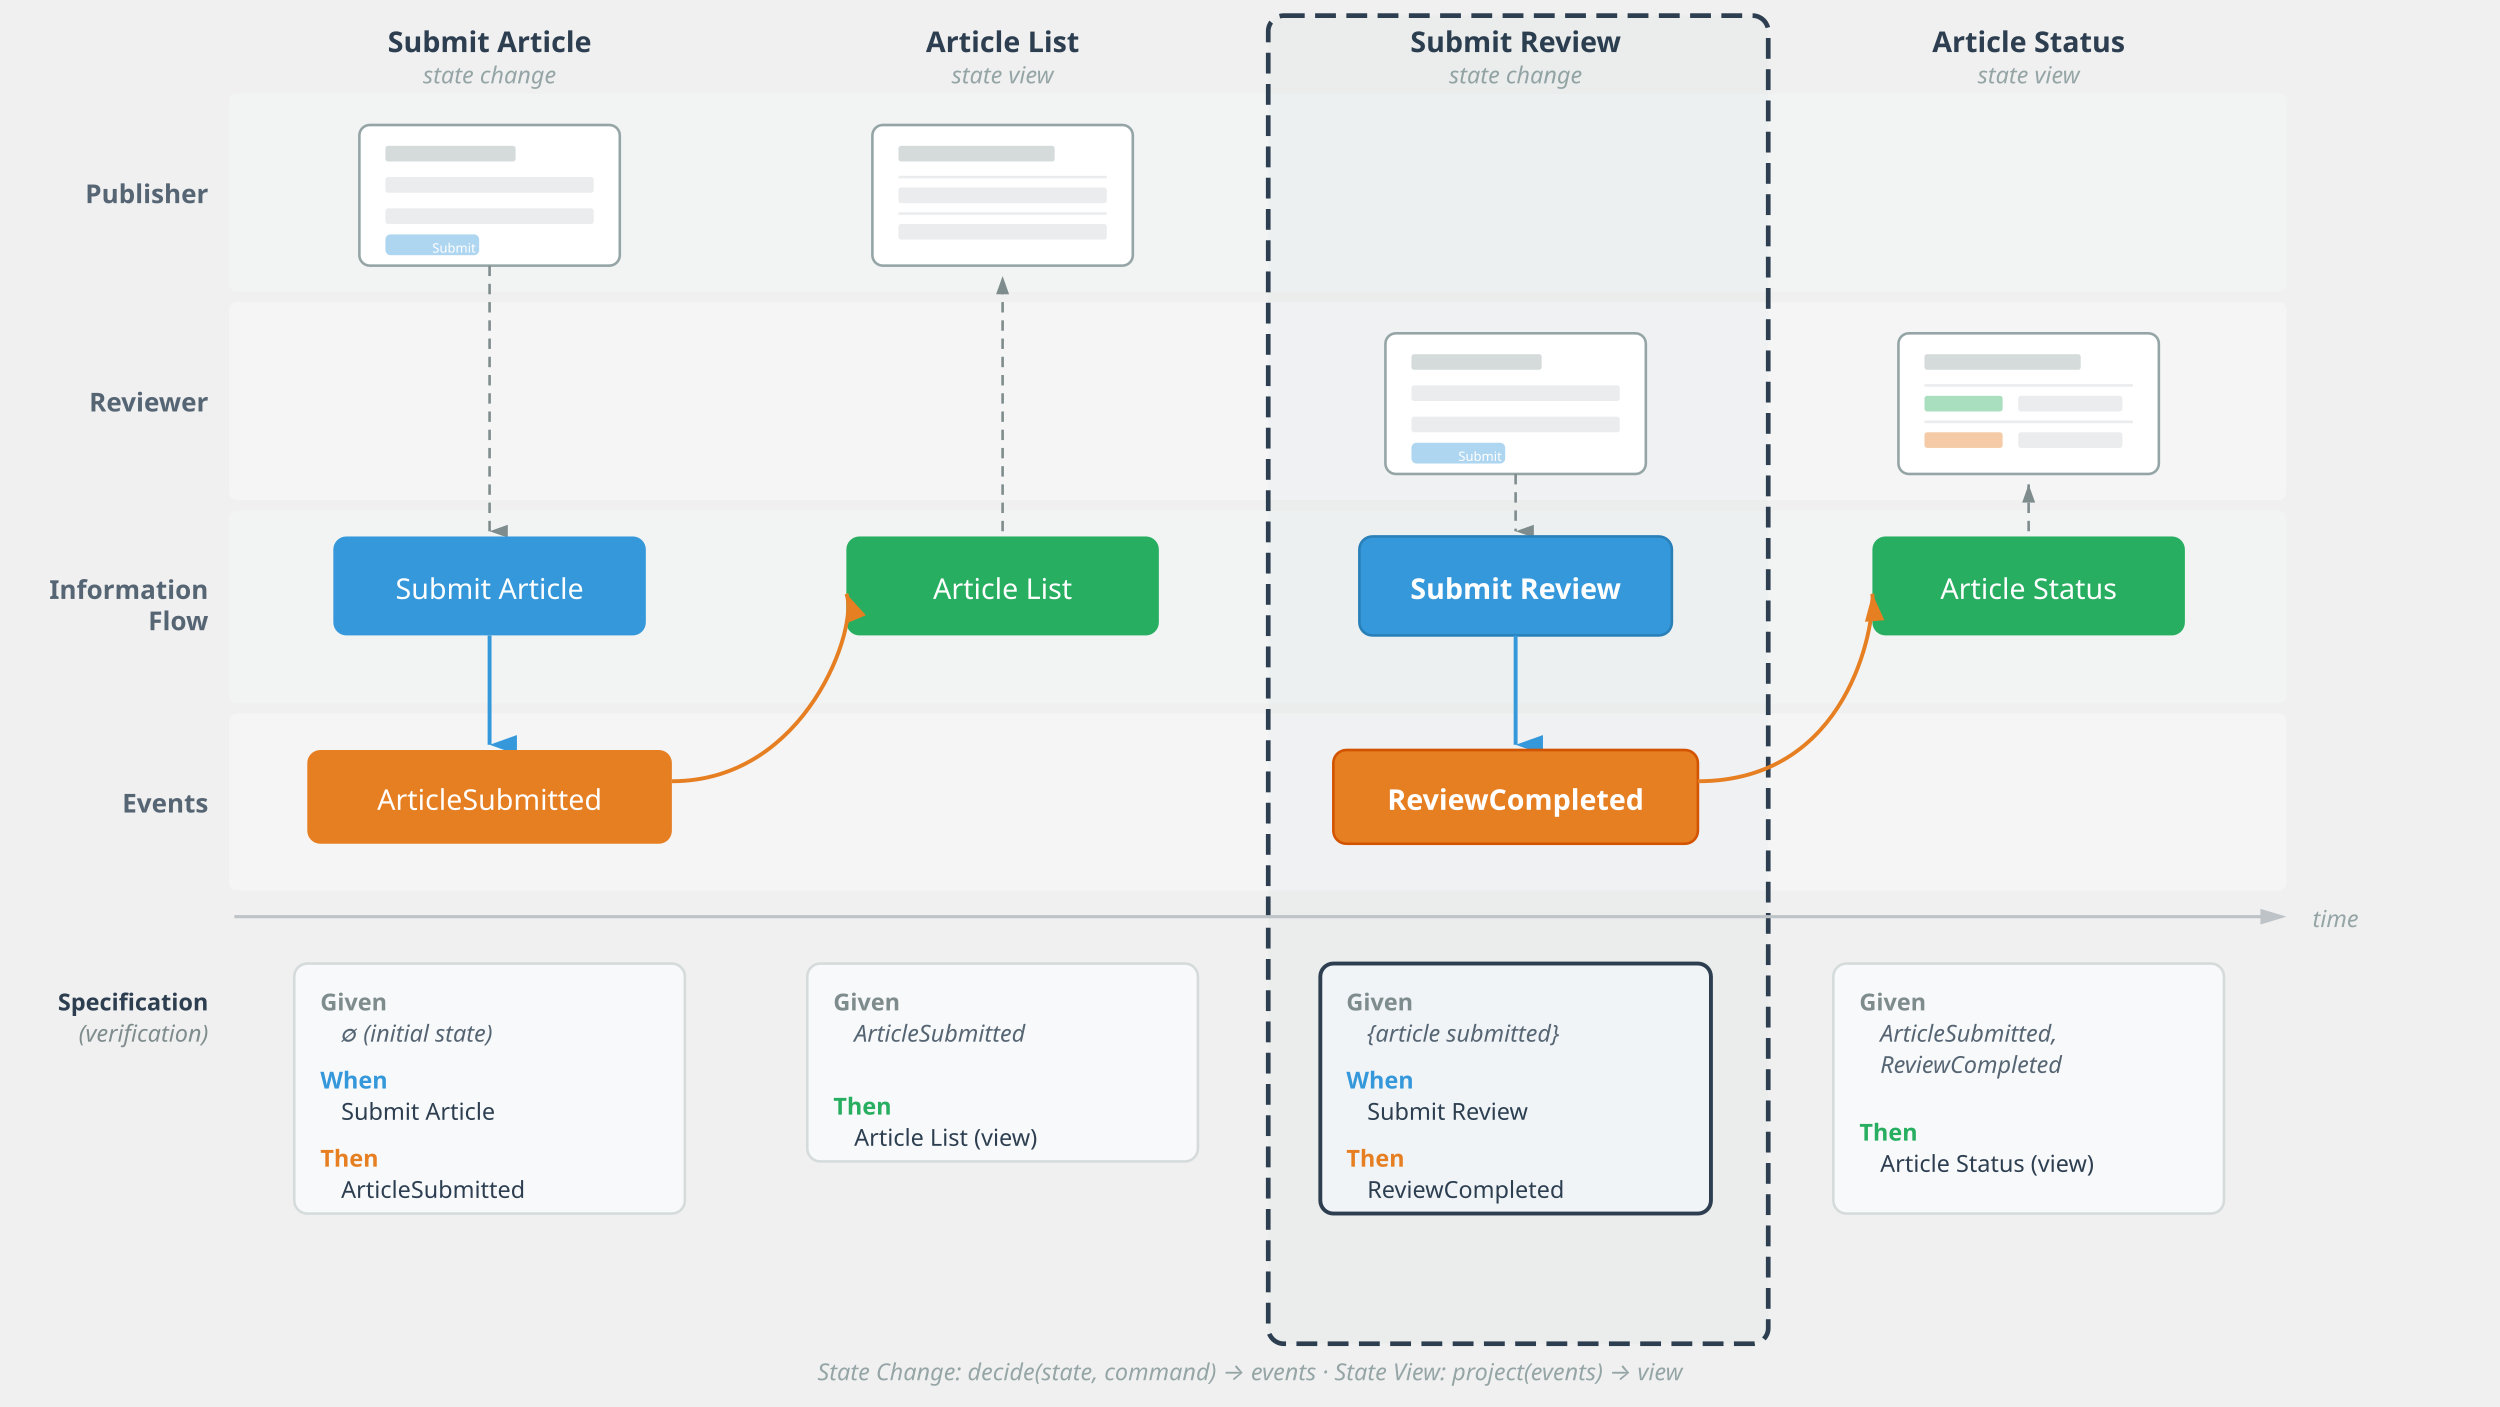
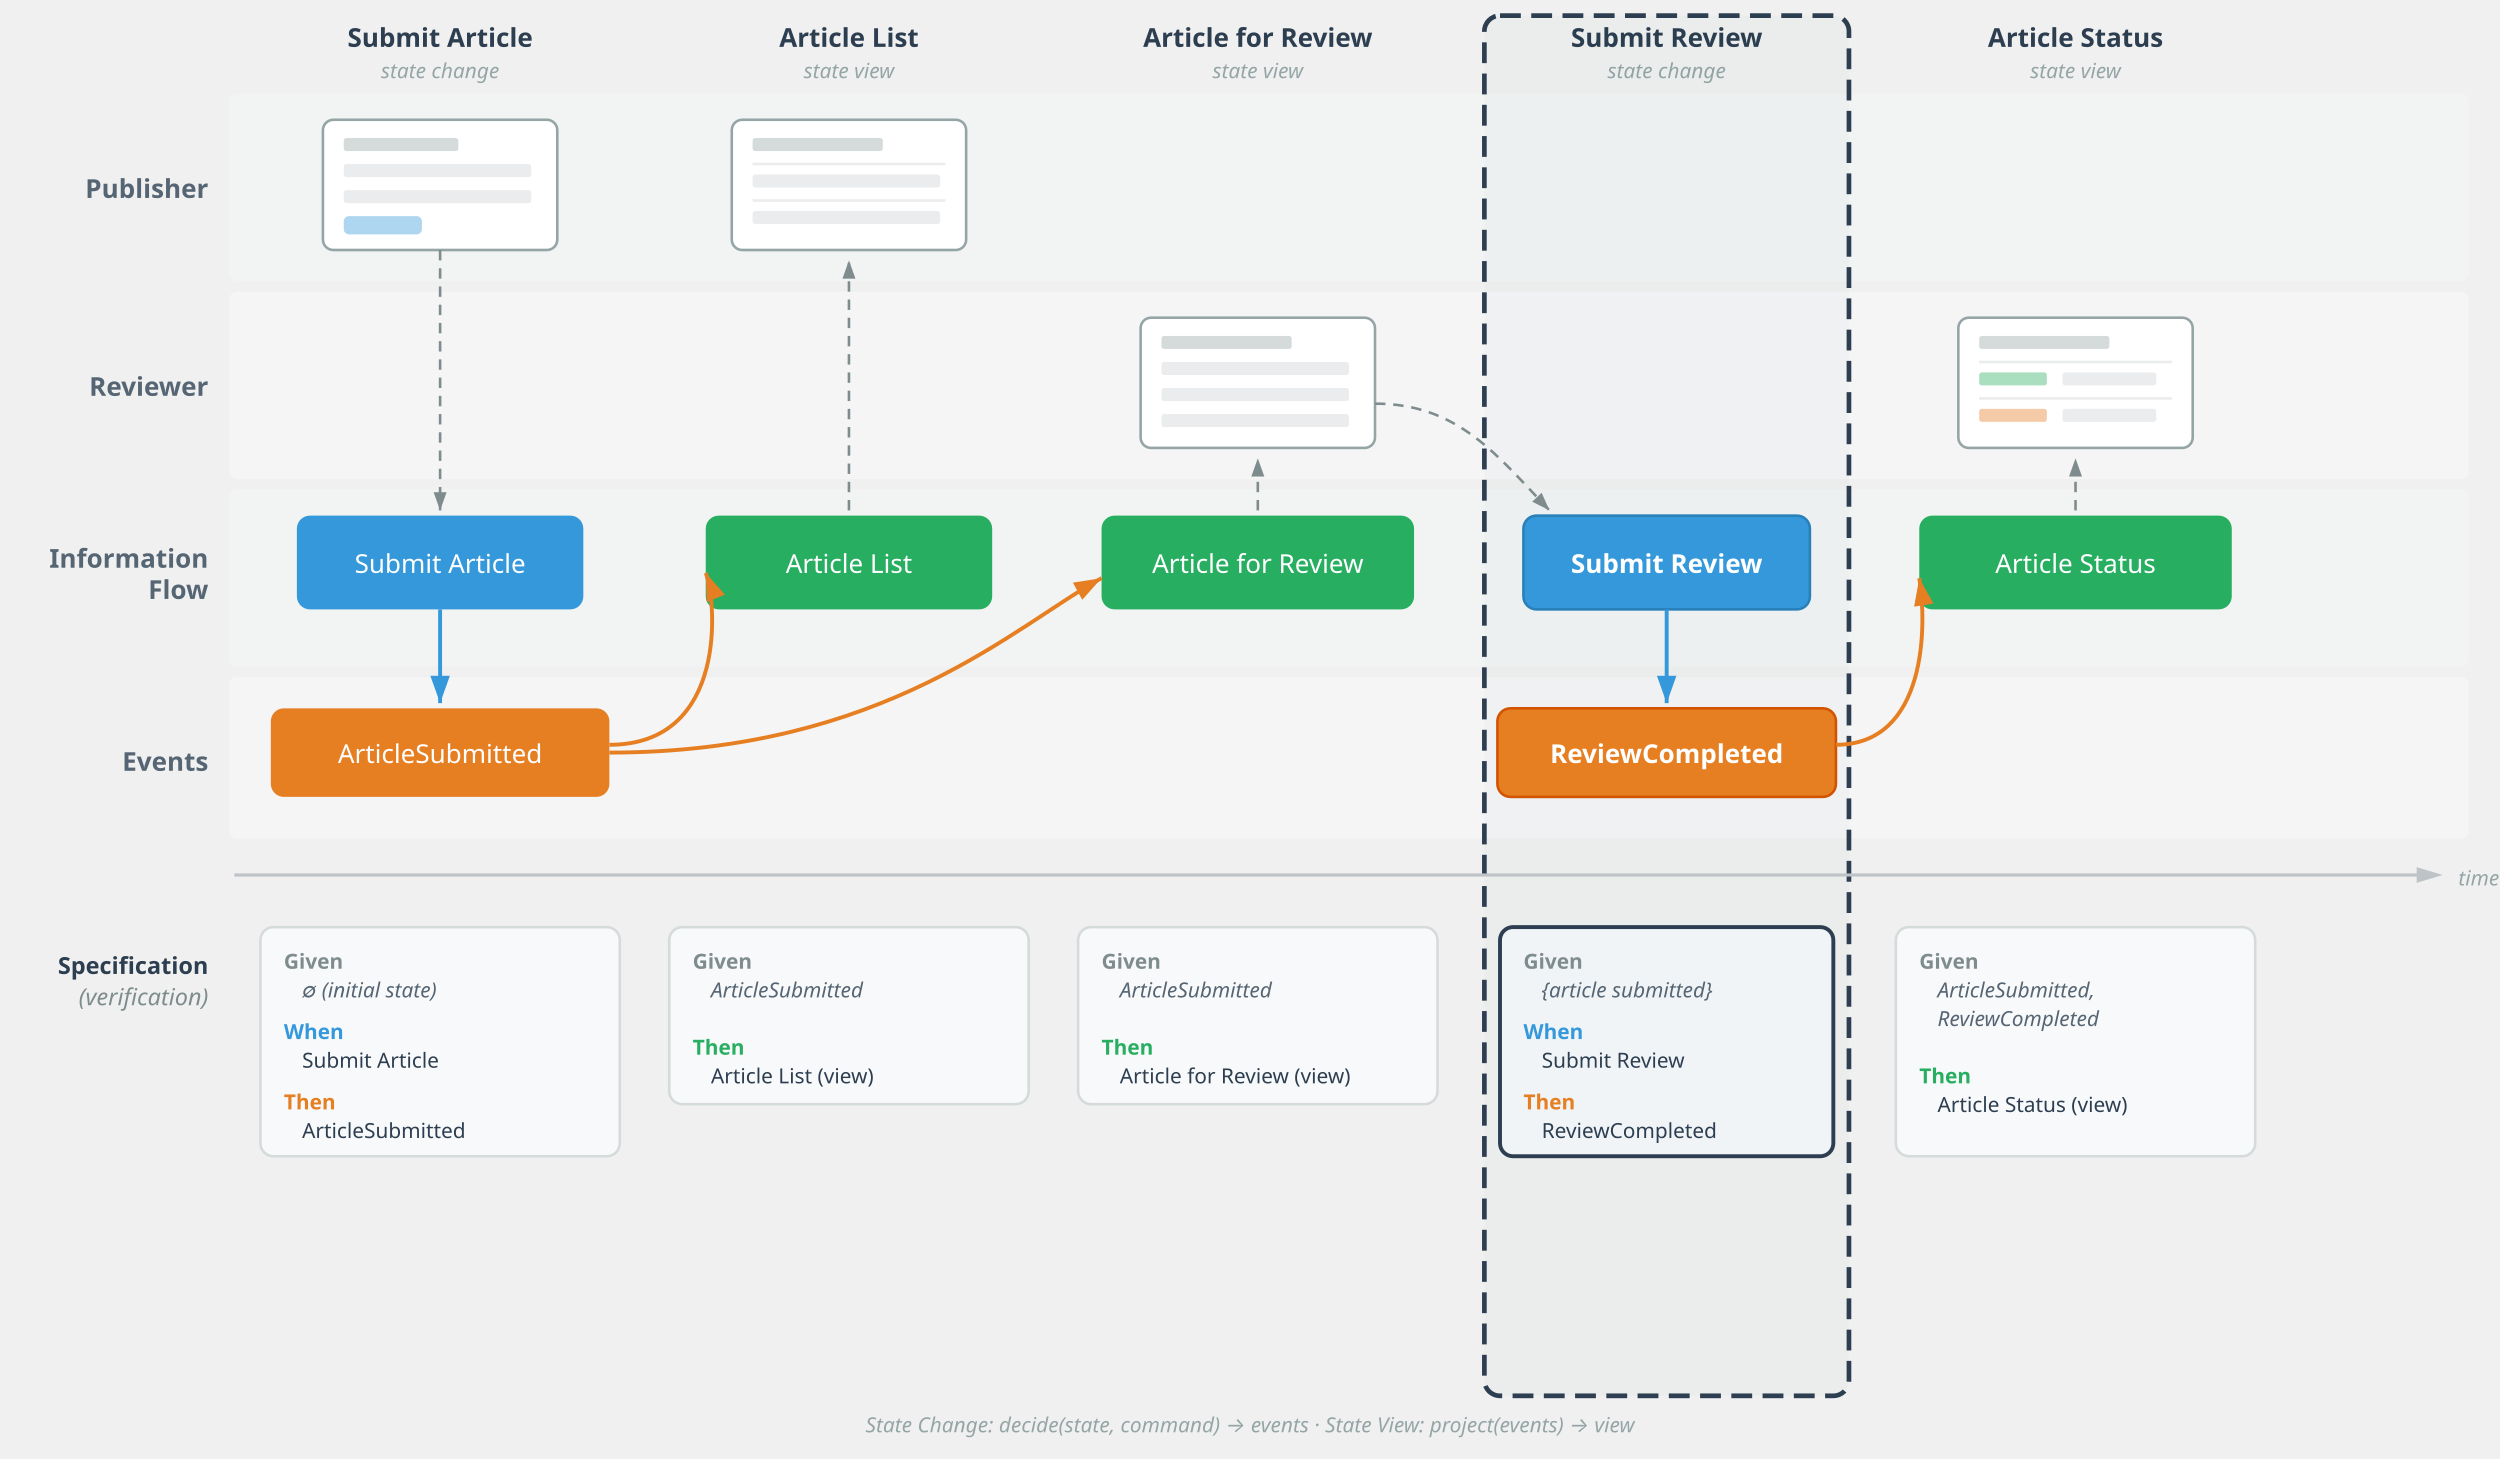
- <svg xmlns="http://www.w3.org/2000/svg" width="100%" viewBox="0 0 960 540" font-family="'Segoe UI', system-ui, -apple-system, sans-serif">
+ <svg xmlns="http://www.w3.org/2000/svg" width="100%" viewBox="0 0 960 560" font-family="'Segoe UI', system-ui, -apple-system, sans-serif">
  <defs>
-     <marker id="arr-blue" markerWidth="7" markerHeight="5" refX="7" refY="2.5" orient="auto">
+     <marker id="arr-blue" markerWidth="7" markerHeight="5" refX="7" refY="2.5" orient="auto-start-reverse">
      <path d="M0,0 L7,2.5 L0,5" fill="#3498db" />
    </marker>
-     <marker id="arr-orange" markerWidth="7" markerHeight="5" refX="7" refY="2.5" orient="auto">
+     <marker id="arr-orange" markerWidth="7" markerHeight="5" refX="7" refY="2.5" orient="auto-start-reverse">
      <path d="M0,0 L7,2.5 L0,5" fill="#e67e22" />
    </marker>
-     <marker id="arr-gray" markerWidth="7" markerHeight="5" refX="7" refY="2.5" orient="auto">
+     <marker id="arr-gray" markerWidth="7" markerHeight="5" refX="7" refY="2.5" orient="auto-start-reverse">
      <path d="M0,0 L7,2.5 L0,5" fill="#7f8c8d" />
    </marker>
-     <marker id="arr-gray-down" markerWidth="5" markerHeight="7" refX="2.5" refY="7" orient="auto">
-       <path d="M0,0 L2.5,7 L5,0" fill="#7f8c8d" />
-     </marker>
-     <marker id="arr-blue-down" markerWidth="5" markerHeight="7" refX="2.5" refY="7" orient="auto">
-       <path d="M0,0 L2.5,7 L5,0" fill="#3498db" />
-     </marker>
  </defs>
-   <rect x="88" y="36" width="790" height="76" rx="3" fill="#f4f6f7" opacity="0.6" />
-   <rect x="88" y="116" width="790" height="76" rx="3" fill="#f8f9fa" opacity="0.6" />
-   <rect x="88" y="196" width="790" height="74" rx="3" fill="#f4f6f7" opacity="0.6" />
-   <rect x="88" y="274" width="790" height="68" rx="3" fill="#f8f9fa" opacity="0.6" />
-   <text x="80" y="78" text-anchor="end" font-size="10" font-weight="600" fill="#566573">Publisher</text>
-   <text x="80" y="158" text-anchor="end" font-size="10" font-weight="600" fill="#566573">Reviewer</text>
-   <text x="80" y="230" text-anchor="end" font-size="10" font-weight="600" fill="#566573">Information</text>
-   <text x="80" y="242" text-anchor="end" font-size="10" font-weight="600" fill="#566573">Flow</text>
-   <text x="80" y="312" text-anchor="end" font-size="10" font-weight="600" fill="#566573">Events</text>
-   <text x="188" y="20" text-anchor="middle" font-size="11" font-weight="700" fill="#2c3e50">Submit Article</text>
-   <text x="385" y="20" text-anchor="middle" font-size="11" font-weight="700" fill="#2c3e50">Article List</text>
-   <text x="582" y="20" text-anchor="middle" font-size="11" font-weight="700" fill="#2c3e50">Submit Review</text>
-   <text x="779" y="20" text-anchor="middle" font-size="11" font-weight="700" fill="#2c3e50">Article Status</text>
-   <text x="188" y="32" text-anchor="middle" font-size="9" fill="#95a5a6" font-style="italic">state change</text>
-   <text x="385" y="32" text-anchor="middle" font-size="9" fill="#95a5a6" font-style="italic">state view</text>
-   <text x="582" y="32" text-anchor="middle" font-size="9" fill="#95a5a6" font-style="italic">state change</text>
-   <text x="779" y="32" text-anchor="middle" font-size="9" fill="#95a5a6" font-style="italic">state view</text>
-   <rect x="487" y="6" width="192" height="510" rx="6" fill="#2c3e50" fill-opacity="0.02" stroke="#2c3e50" stroke-width="1.8" stroke-dasharray="8,4" />
-   <rect x="138" y="48" width="100" height="54" rx="4" fill="#fff" stroke="#95a5a6" stroke-width="1" />
-   <rect x="148" y="56" width="50" height="6" rx="1" fill="#d5dbdb" />
-   <rect x="148" y="68" width="80" height="6" rx="1" fill="#eaecee" />
-   <rect x="148" y="80" width="80" height="6" rx="1" fill="#eaecee" />
-   <rect x="148" y="90" width="36" height="8" rx="2" fill="#3498db" opacity="0.4" />
-   <text x="166" y="97" font-size="5" fill="#fff">Submit</text>
-   <line x1="188" y1="102" x2="188" y2="204" stroke="#7f8c8d" stroke-width="1" stroke-dasharray="4,3" marker-end="url(#arr-gray-down)" />
-   <rect x="128" y="206" width="120" height="38" rx="5" fill="#3498db" />
-   <text x="188" y="230" text-anchor="middle" font-size="11" font-weight="500" fill="#fff">Submit Article</text>
-   <line x1="188" y1="244" x2="188" y2="286" stroke="#3498db" stroke-width="1.5" marker-end="url(#arr-blue-down)" />
-   <rect x="118" y="288" width="140" height="36" rx="5" fill="#e67e22" />
-   <text x="188" y="311" text-anchor="middle" font-size="11" font-weight="500" fill="#fff">ArticleSubmitted</text>
-   <rect x="335" y="48" width="100" height="54" rx="4" fill="#fff" stroke="#95a5a6" stroke-width="1" />
-   <rect x="345" y="56" width="60" height="6" rx="1" fill="#d5dbdb" />
-   <line x1="345" y1="68" x2="425" y2="68" stroke="#eaecee" stroke-width="1" />
-   <rect x="345" y="72" width="80" height="6" rx="1" fill="#eaecee" />
-   <line x1="345" y1="82" x2="425" y2="82" stroke="#eaecee" stroke-width="1" />
-   <rect x="345" y="86" width="80" height="6" rx="1" fill="#eaecee" />
-   <line x1="385" y1="204" x2="385" y2="106" stroke="#7f8c8d" stroke-width="1" stroke-dasharray="4,3" marker-end="url(#arr-gray)" />
-   <rect x="325" y="206" width="120" height="38" rx="5" fill="#27ae60" />
-   <text x="385" y="230" text-anchor="middle" font-size="11" font-weight="500" fill="#fff">Article List</text>
-   <path d="M258,300 C310,300 330,240 325,228" fill="none" stroke="#e67e22" stroke-width="1.5" marker-end="url(#arr-orange)" />
-   <rect x="532" y="128" width="100" height="54" rx="4" fill="#fff" stroke="#95a5a6" stroke-width="1" />
-   <rect x="542" y="136" width="50" height="6" rx="1" fill="#d5dbdb" />
-   <rect x="542" y="148" width="80" height="6" rx="1" fill="#eaecee" />
-   <rect x="542" y="160" width="80" height="6" rx="1" fill="#eaecee" />
-   <rect x="542" y="170" width="36" height="8" rx="2" fill="#3498db" opacity="0.4" />
-   <text x="560" y="177" font-size="5" fill="#fff">Submit</text>
-   <line x1="582" y1="182" x2="582" y2="204" stroke="#7f8c8d" stroke-width="1" stroke-dasharray="4,3" marker-end="url(#arr-gray-down)" />
-   <rect x="522" y="206" width="120" height="38" rx="5" fill="#3498db" stroke="#2980b9" stroke-width="1" />
-   <text x="582" y="230" text-anchor="middle" font-size="11" font-weight="600" fill="#fff">Submit Review</text>
-   <line x1="582" y1="244" x2="582" y2="286" stroke="#3498db" stroke-width="1.5" marker-end="url(#arr-blue-down)" />
-   <rect x="512" y="288" width="140" height="36" rx="5" fill="#e67e22" stroke="#d35400" stroke-width="1" />
-   <text x="582" y="311" text-anchor="middle" font-size="11" font-weight="600" fill="#fff">ReviewCompleted</text>
-   <rect x="729" y="128" width="100" height="54" rx="4" fill="#fff" stroke="#95a5a6" stroke-width="1" />
-   <rect x="739" y="136" width="60" height="6" rx="1" fill="#d5dbdb" />
-   <line x1="739" y1="148" x2="819" y2="148" stroke="#eaecee" stroke-width="1" />
-   <rect x="739" y="152" width="30" height="6" rx="1" fill="#27ae60" opacity="0.4" />
-   <rect x="775" y="152" width="40" height="6" rx="1" fill="#eaecee" />
-   <line x1="739" y1="162" x2="819" y2="162" stroke="#eaecee" stroke-width="1" />
-   <rect x="739" y="166" width="30" height="6" rx="1" fill="#e67e22" opacity="0.4" />
-   <rect x="775" y="166" width="40" height="6" rx="1" fill="#eaecee" />
-   <line x1="779" y1="204" x2="779" y2="186" stroke="#7f8c8d" stroke-width="1" stroke-dasharray="4,3" marker-end="url(#arr-gray)" />
-   <rect x="719" y="206" width="120" height="38" rx="5" fill="#27ae60" />
-   <text x="779" y="230" text-anchor="middle" font-size="11" font-weight="500" fill="#fff">Article Status</text>
-   <path d="M652,300 C710,300 720,240 719,228" fill="none" stroke="#e67e22" stroke-width="1.5" marker-end="url(#arr-orange)" />
-   <line x1="90" y1="352" x2="870" y2="352" stroke="#bdc3c7" stroke-width="1.2" />
-   <polygon points="868,349 878,352 868,355" fill="#bdc3c7" />
-   <text x="888" y="356" font-size="9" fill="#95a5a6" font-style="italic">time</text>
-   <text x="80" y="388" text-anchor="end" font-size="9" font-weight="600" fill="#2c3e50">Specification</text>
-   <text x="80" y="400" text-anchor="end" font-size="9" fill="#7f8c8d" font-style="italic">(verification)</text>
-   <rect x="113" y="370" width="150" height="96" rx="5" fill="#f8f9fa" stroke="#d5dbdb" stroke-width="1" />
-   <text x="123" y="388" font-size="9" font-weight="700" fill="#7f8c8d">Given</text>
-   <text x="131" y="400" font-size="9" fill="#566573" font-style="italic">∅ (initial state)</text>
-   <text x="123" y="418" font-size="9" font-weight="700" fill="#3498db">When</text>
-   <text x="131" y="430" font-size="9" fill="#2c3e50">Submit Article</text>
-   <text x="123" y="448" font-size="9" font-weight="700" fill="#e67e22">Then</text>
-   <text x="131" y="460" font-size="9" fill="#2c3e50">ArticleSubmitted</text>
-   <rect x="310" y="370" width="150" height="76" rx="5" fill="#f8f9fa" stroke="#d5dbdb" stroke-width="1" />
-   <text x="320" y="388" font-size="9" font-weight="700" fill="#7f8c8d">Given</text>
-   <text x="328" y="400" font-size="9" fill="#566573" font-style="italic">ArticleSubmitted</text>
-   <text x="320" y="428" font-size="9" font-weight="700" fill="#27ae60">Then</text>
-   <text x="328" y="440" font-size="9" fill="#2c3e50">Article List (view)</text>
-   <rect x="507" y="370" width="150" height="96" rx="5" fill="#f0f4f7" stroke="#2c3e50" stroke-width="1.5" />
-   <text x="517" y="388" font-size="9" font-weight="700" fill="#7f8c8d">Given</text>
-   <text x="525" y="400" font-size="9" fill="#566573" font-style="italic">{article submitted}</text>
-   <text x="517" y="418" font-size="9" font-weight="700" fill="#3498db">When</text>
-   <text x="525" y="430" font-size="9" fill="#2c3e50">Submit Review</text>
-   <text x="517" y="448" font-size="9" font-weight="700" fill="#e67e22">Then</text>
-   <text x="525" y="460" font-size="9" fill="#2c3e50">ReviewCompleted</text>
-   <rect x="704" y="370" width="150" height="96" rx="5" fill="#f8f9fa" stroke="#d5dbdb" stroke-width="1" />
-   <text x="714" y="388" font-size="9" font-weight="700" fill="#7f8c8d">Given</text>
-   <text x="722" y="400" font-size="9" fill="#566573" font-style="italic">ArticleSubmitted,</text>
-   <text x="722" y="412" font-size="9" fill="#566573" font-style="italic">ReviewCompleted</text>
-   <text x="714" y="438" font-size="9" font-weight="700" fill="#27ae60">Then</text>
-   <text x="722" y="450" font-size="9" fill="#2c3e50">Article Status (view)</text>
-   <text x="480" y="530" text-anchor="middle" font-size="9" fill="#95a5a6" font-style="italic">State Change: decide(state, command) → events · State View: project(events) → view</text>
+   <rect x="88" y="36" width="860" height="72" rx="3" fill="#f4f6f7" opacity="0.6" />
+   <rect x="88" y="112" width="860" height="72" rx="3" fill="#f8f9fa" opacity="0.6" />
+   <rect x="88" y="188" width="860" height="68" rx="3" fill="#f4f6f7" opacity="0.6" />
+   <rect x="88" y="260" width="860" height="62" rx="3" fill="#f8f9fa" opacity="0.6" />
+   <text x="80" y="76" text-anchor="end" font-size="10" font-weight="600" fill="#566573">Publisher</text>
+   <text x="80" y="152" text-anchor="end" font-size="10" font-weight="600" fill="#566573">Reviewer</text>
+   <text x="80" y="218" text-anchor="end" font-size="10" font-weight="600" fill="#566573">Information</text>
+   <text x="80" y="230" text-anchor="end" font-size="10" font-weight="600" fill="#566573">Flow</text>
+   <text x="80" y="296" text-anchor="end" font-size="10" font-weight="600" fill="#566573">Events</text>
+   <text x="169" y="18" text-anchor="middle" font-size="10" font-weight="700" fill="#2c3e50">Submit Article</text>
+   <text x="326" y="18" text-anchor="middle" font-size="10" font-weight="700" fill="#2c3e50">Article List</text>
+   <text x="483" y="18" text-anchor="middle" font-size="10" font-weight="700" fill="#2c3e50">Article for Review</text>
+   <text x="640" y="18" text-anchor="middle" font-size="10" font-weight="700" fill="#2c3e50">Submit Review</text>
+   <text x="797" y="18" text-anchor="middle" font-size="10" font-weight="700" fill="#2c3e50">Article Status</text>
+   <text x="169" y="30" text-anchor="middle" font-size="8" fill="#95a5a6" font-style="italic">state change</text>
+   <text x="326" y="30" text-anchor="middle" font-size="8" fill="#95a5a6" font-style="italic">state view</text>
+   <text x="483" y="30" text-anchor="middle" font-size="8" fill="#95a5a6" font-style="italic">state view</text>
+   <text x="640" y="30" text-anchor="middle" font-size="8" fill="#95a5a6" font-style="italic">state change</text>
+   <text x="797" y="30" text-anchor="middle" font-size="8" fill="#95a5a6" font-style="italic">state view</text>
+   <rect x="570" y="6" width="140" height="530" rx="6" fill="#2c3e50" fill-opacity="0.02" stroke="#2c3e50" stroke-width="1.8" stroke-dasharray="8,4" />
+   <rect x="124" y="46" width="90" height="50" rx="4" fill="#fff" stroke="#95a5a6" stroke-width="1" />
+   <rect x="132" y="53" width="44" height="5" rx="1" fill="#d5dbdb" />
+   <rect x="132" y="63" width="72" height="5" rx="1" fill="#eaecee" />
+   <rect x="132" y="73" width="72" height="5" rx="1" fill="#eaecee" />
+   <rect x="132" y="83" width="30" height="7" rx="2" fill="#3498db" opacity="0.4" />
+   <line x1="169" y1="96" x2="169" y2="196" stroke="#7f8c8d" stroke-width="1" stroke-dasharray="4,3" marker-end="url(#arr-gray)" />
+   <rect x="114" y="198" width="110" height="36" rx="5" fill="#3498db" />
+   <text x="169" y="220" text-anchor="middle" font-size="10" font-weight="500" fill="#fff">Submit Article</text>
+   <line x1="169" y1="234" x2="169" y2="270" stroke="#3498db" stroke-width="1.5" marker-end="url(#arr-blue)" />
+   <rect x="104" y="272" width="130" height="34" rx="5" fill="#e67e22" />
+   <text x="169" y="293" text-anchor="middle" font-size="10" font-weight="500" fill="#fff">ArticleSubmitted</text>
+   <rect x="281" y="46" width="90" height="50" rx="4" fill="#fff" stroke="#95a5a6" stroke-width="1" />
+   <rect x="289" y="53" width="50" height="5" rx="1" fill="#d5dbdb" />
+   <line x1="289" y1="63" x2="363" y2="63" stroke="#eaecee" stroke-width="1" />
+   <rect x="289" y="67" width="72" height="5" rx="1" fill="#eaecee" />
+   <line x1="289" y1="77" x2="363" y2="77" stroke="#eaecee" stroke-width="1" />
+   <rect x="289" y="81" width="72" height="5" rx="1" fill="#eaecee" />
+   <line x1="326" y1="196" x2="326" y2="100" stroke="#7f8c8d" stroke-width="1" stroke-dasharray="4,3" marker-end="url(#arr-gray)" />
+   <rect x="271" y="198" width="110" height="36" rx="5" fill="#27ae60" />
+   <text x="326" y="220" text-anchor="middle" font-size="10" font-weight="500" fill="#fff">Article List</text>
+   <path d="M234,286 C280,286 275,230 271,220" fill="none" stroke="#e67e22" stroke-width="1.5" marker-end="url(#arr-orange)" />
+   <rect x="438" y="122" width="90" height="50" rx="4" fill="#fff" stroke="#95a5a6" stroke-width="1" />
+   <rect x="446" y="129" width="50" height="5" rx="1" fill="#d5dbdb" />
+   <rect x="446" y="139" width="72" height="5" rx="1" fill="#eaecee" />
+   <rect x="446" y="149" width="72" height="5" rx="1" fill="#eaecee" />
+   <rect x="446" y="159" width="72" height="5" rx="1" fill="#eaecee" />
+   <line x1="483" y1="196" x2="483" y2="176" stroke="#7f8c8d" stroke-width="1" stroke-dasharray="4,3" marker-end="url(#arr-gray)" />
+   <rect x="423" y="198" width="120" height="36" rx="5" fill="#27ae60" />
+   <text x="483" y="220" text-anchor="middle" font-size="10" font-weight="500" fill="#fff">Article for Review</text>
+   <path d="M234,289 C340,289 390,240 423,222" fill="none" stroke="#e67e22" stroke-width="1.5" marker-end="url(#arr-orange)" />
+   <path d="M528,155 C560,155 575,175 595,196" fill="none" stroke="#7f8c8d" stroke-width="1" stroke-dasharray="4,3" marker-end="url(#arr-gray)" />
+   <rect x="585" y="198" width="110" height="36" rx="5" fill="#3498db" stroke="#2980b9" stroke-width="1" />
+   <text x="640" y="220" text-anchor="middle" font-size="10" font-weight="600" fill="#fff">Submit Review</text>
+   <line x1="640" y1="234" x2="640" y2="270" stroke="#3498db" stroke-width="1.5" marker-end="url(#arr-blue)" />
+   <rect x="575" y="272" width="130" height="34" rx="5" fill="#e67e22" stroke="#d35400" stroke-width="1" />
+   <text x="640" y="293" text-anchor="middle" font-size="10" font-weight="600" fill="#fff">ReviewCompleted</text>
+   <rect x="752" y="122" width="90" height="50" rx="4" fill="#fff" stroke="#95a5a6" stroke-width="1" />
+   <rect x="760" y="129" width="50" height="5" rx="1" fill="#d5dbdb" />
+   <line x1="760" y1="139" x2="834" y2="139" stroke="#eaecee" stroke-width="1" />
+   <rect x="760" y="143" width="26" height="5" rx="1" fill="#27ae60" opacity="0.4" />
+   <rect x="792" y="143" width="36" height="5" rx="1" fill="#eaecee" />
+   <line x1="760" y1="153" x2="834" y2="153" stroke="#eaecee" stroke-width="1" />
+   <rect x="760" y="157" width="26" height="5" rx="1" fill="#e67e22" opacity="0.4" />
+   <rect x="792" y="157" width="36" height="5" rx="1" fill="#eaecee" />
+   <line x1="797" y1="196" x2="797" y2="176" stroke="#7f8c8d" stroke-width="1" stroke-dasharray="4,3" marker-end="url(#arr-gray)" />
+   <rect x="737" y="198" width="120" height="36" rx="5" fill="#27ae60" />
+   <text x="797" y="220" text-anchor="middle" font-size="10" font-weight="500" fill="#fff">Article Status</text>
+   <path d="M705,286 C740,286 740,240 737,222" fill="none" stroke="#e67e22" stroke-width="1.5" marker-end="url(#arr-orange)" />
+   <line x1="90" y1="336" x2="930" y2="336" stroke="#bdc3c7" stroke-width="1.2" />
+   <polygon points="928,333 938,336 928,339" fill="#bdc3c7" />
+   <text x="944" y="340" font-size="8" fill="#95a5a6" font-style="italic">time</text>
+   <text x="80" y="374" text-anchor="end" font-size="9" font-weight="600" fill="#2c3e50">Specification</text>
+   <text x="80" y="386" text-anchor="end" font-size="9" fill="#7f8c8d" font-style="italic">(verification)</text>
+   <rect x="100" y="356" width="138" height="88" rx="5" fill="#f8f9fa" stroke="#d5dbdb" stroke-width="1" />
+   <text x="109" y="372" font-size="8" font-weight="700" fill="#7f8c8d">Given</text>
+   <text x="116" y="383" font-size="8" fill="#566573" font-style="italic">∅ (initial state)</text>
+   <text x="109" y="399" font-size="8" font-weight="700" fill="#3498db">When</text>
+   <text x="116" y="410" font-size="8" fill="#2c3e50">Submit Article</text>
+   <text x="109" y="426" font-size="8" font-weight="700" fill="#e67e22">Then</text>
+   <text x="116" y="437" font-size="8" fill="#2c3e50">ArticleSubmitted</text>
+   <rect x="257" y="356" width="138" height="68" rx="5" fill="#f8f9fa" stroke="#d5dbdb" stroke-width="1" />
+   <text x="266" y="372" font-size="8" font-weight="700" fill="#7f8c8d">Given</text>
+   <text x="273" y="383" font-size="8" fill="#566573" font-style="italic">ArticleSubmitted</text>
+   <text x="266" y="405" font-size="8" font-weight="700" fill="#27ae60">Then</text>
+   <text x="273" y="416" font-size="8" fill="#2c3e50">Article List (view)</text>
+   <rect x="414" y="356" width="138" height="68" rx="5" fill="#f8f9fa" stroke="#d5dbdb" stroke-width="1" />
+   <text x="423" y="372" font-size="8" font-weight="700" fill="#7f8c8d">Given</text>
+   <text x="430" y="383" font-size="8" fill="#566573" font-style="italic">ArticleSubmitted</text>
+   <text x="423" y="405" font-size="8" font-weight="700" fill="#27ae60">Then</text>
+   <text x="430" y="416" font-size="8" fill="#2c3e50">Article for Review (view)</text>
+   <rect x="576" y="356" width="128" height="88" rx="5" fill="#f0f4f7" stroke="#2c3e50" stroke-width="1.5" />
+   <text x="585" y="372" font-size="8" font-weight="700" fill="#7f8c8d">Given</text>
+   <text x="592" y="383" font-size="8" fill="#566573" font-style="italic">{article submitted}</text>
+   <text x="585" y="399" font-size="8" font-weight="700" fill="#3498db">When</text>
+   <text x="592" y="410" font-size="8" fill="#2c3e50">Submit Review</text>
+   <text x="585" y="426" font-size="8" font-weight="700" fill="#e67e22">Then</text>
+   <text x="592" y="437" font-size="8" fill="#2c3e50">ReviewCompleted</text>
+   <rect x="728" y="356" width="138" height="88" rx="5" fill="#f8f9fa" stroke="#d5dbdb" stroke-width="1" />
+   <text x="737" y="372" font-size="8" font-weight="700" fill="#7f8c8d">Given</text>
+   <text x="744" y="383" font-size="8" fill="#566573" font-style="italic">ArticleSubmitted,</text>
+   <text x="744" y="394" font-size="8" fill="#566573" font-style="italic">ReviewCompleted</text>
+   <text x="737" y="416" font-size="8" font-weight="700" fill="#27ae60">Then</text>
+   <text x="744" y="427" font-size="8" fill="#2c3e50">Article Status (view)</text>
+   <text x="480" y="550" text-anchor="middle" font-size="8" fill="#95a5a6" font-style="italic">State Change: decide(state, command) → events · State View: project(events) → view</text>
</svg>
